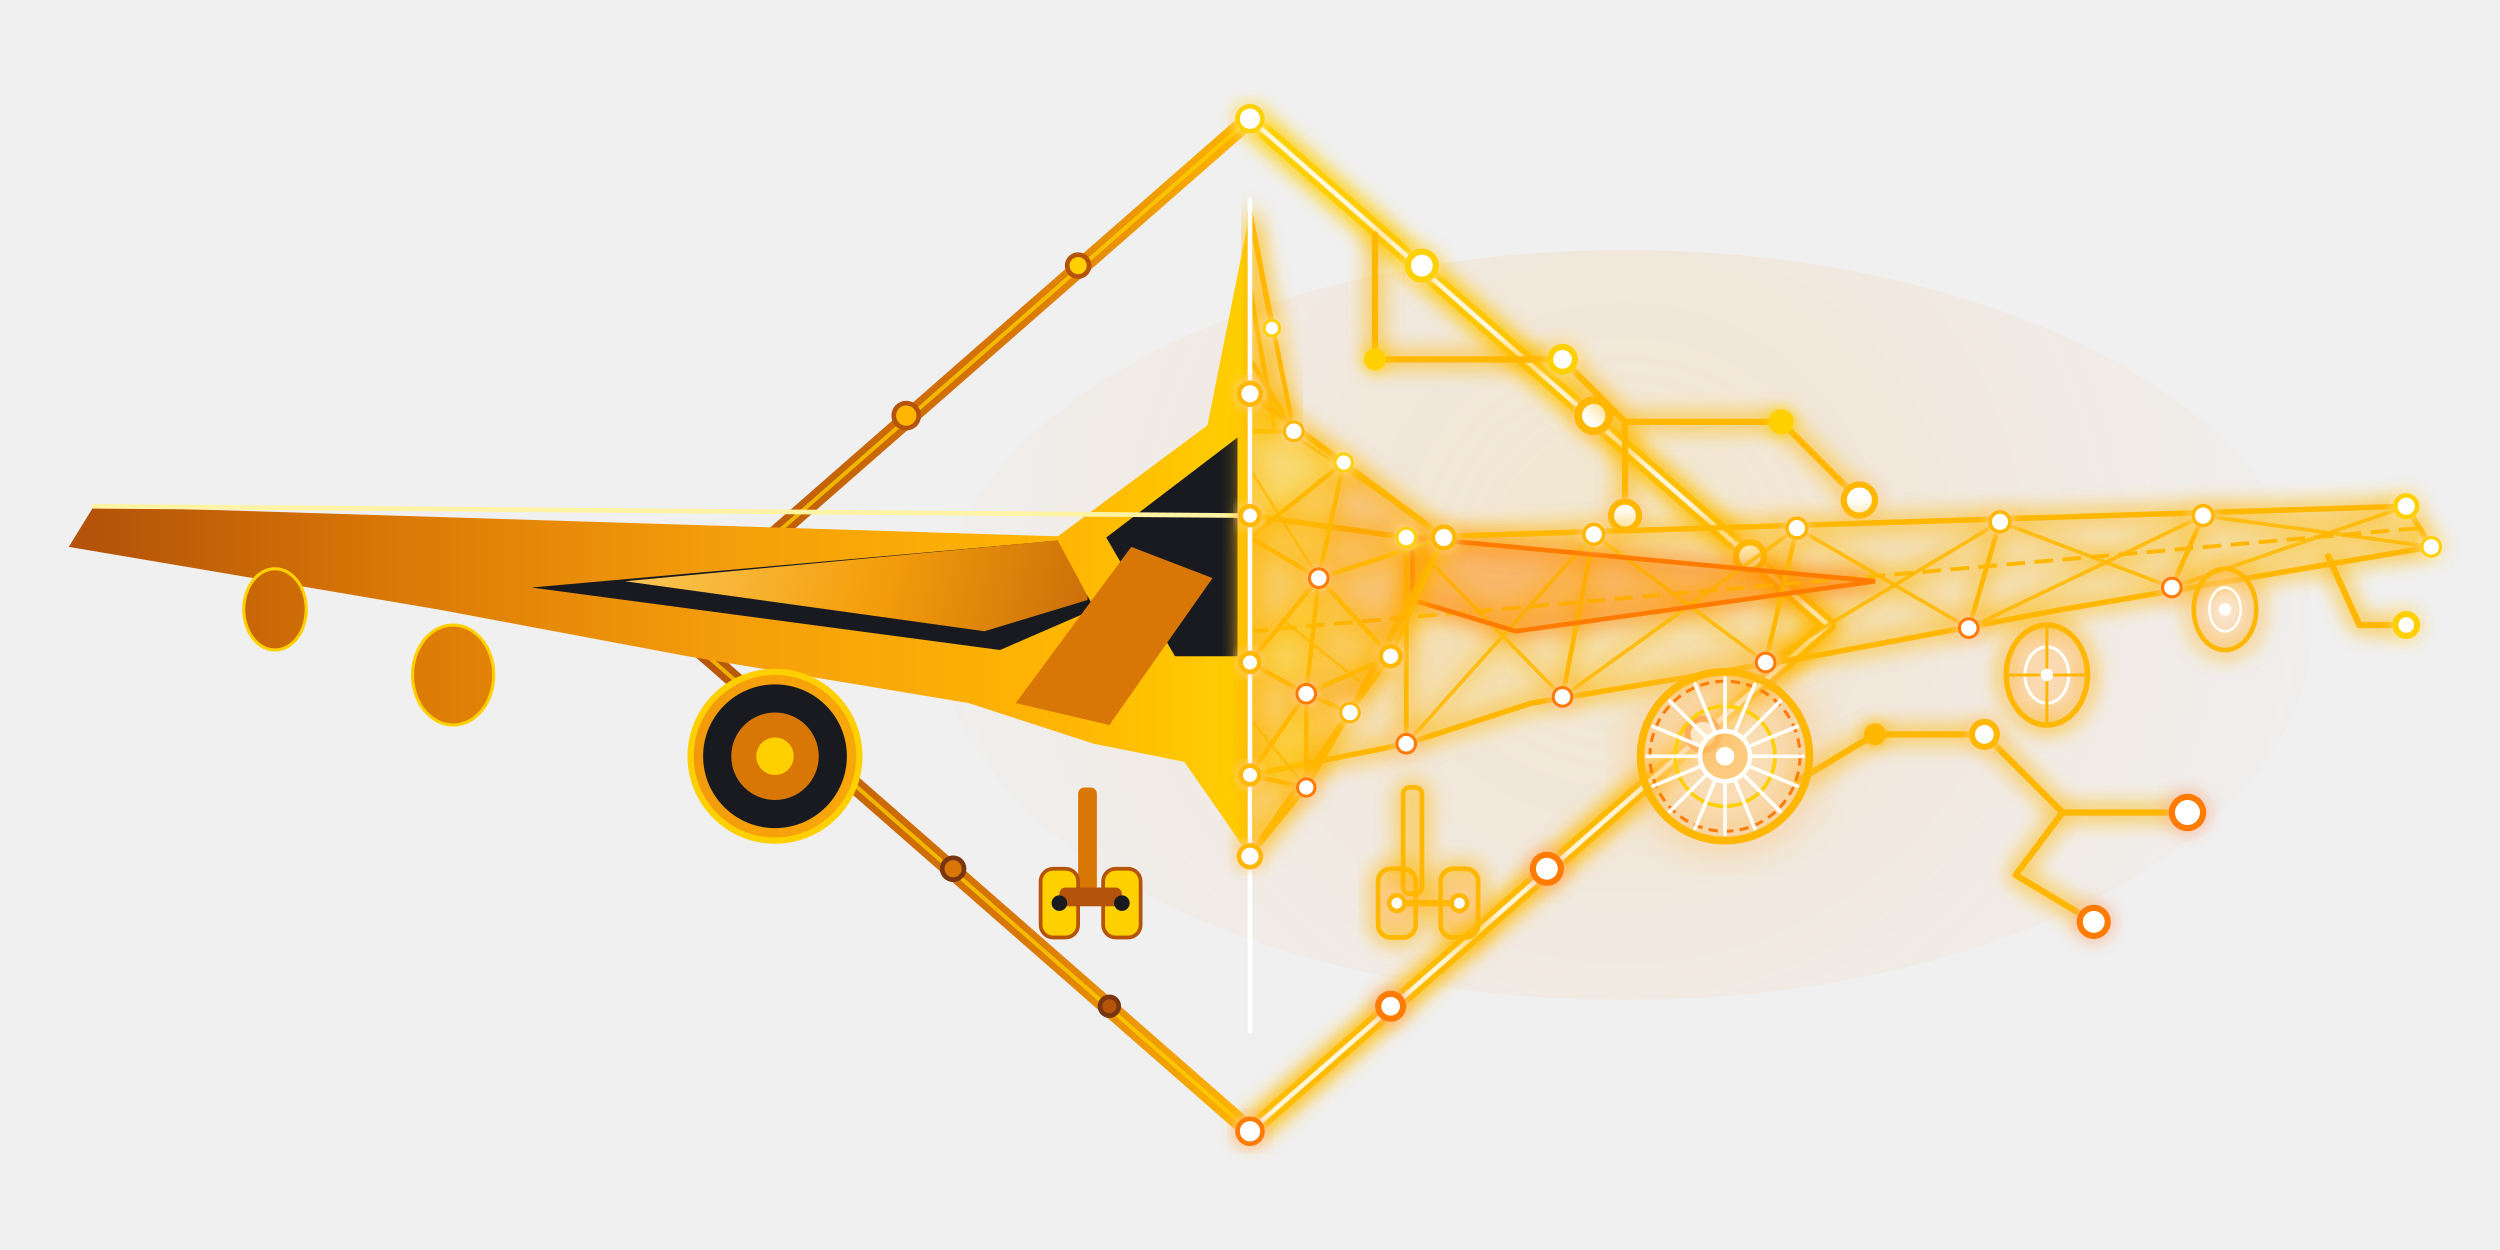
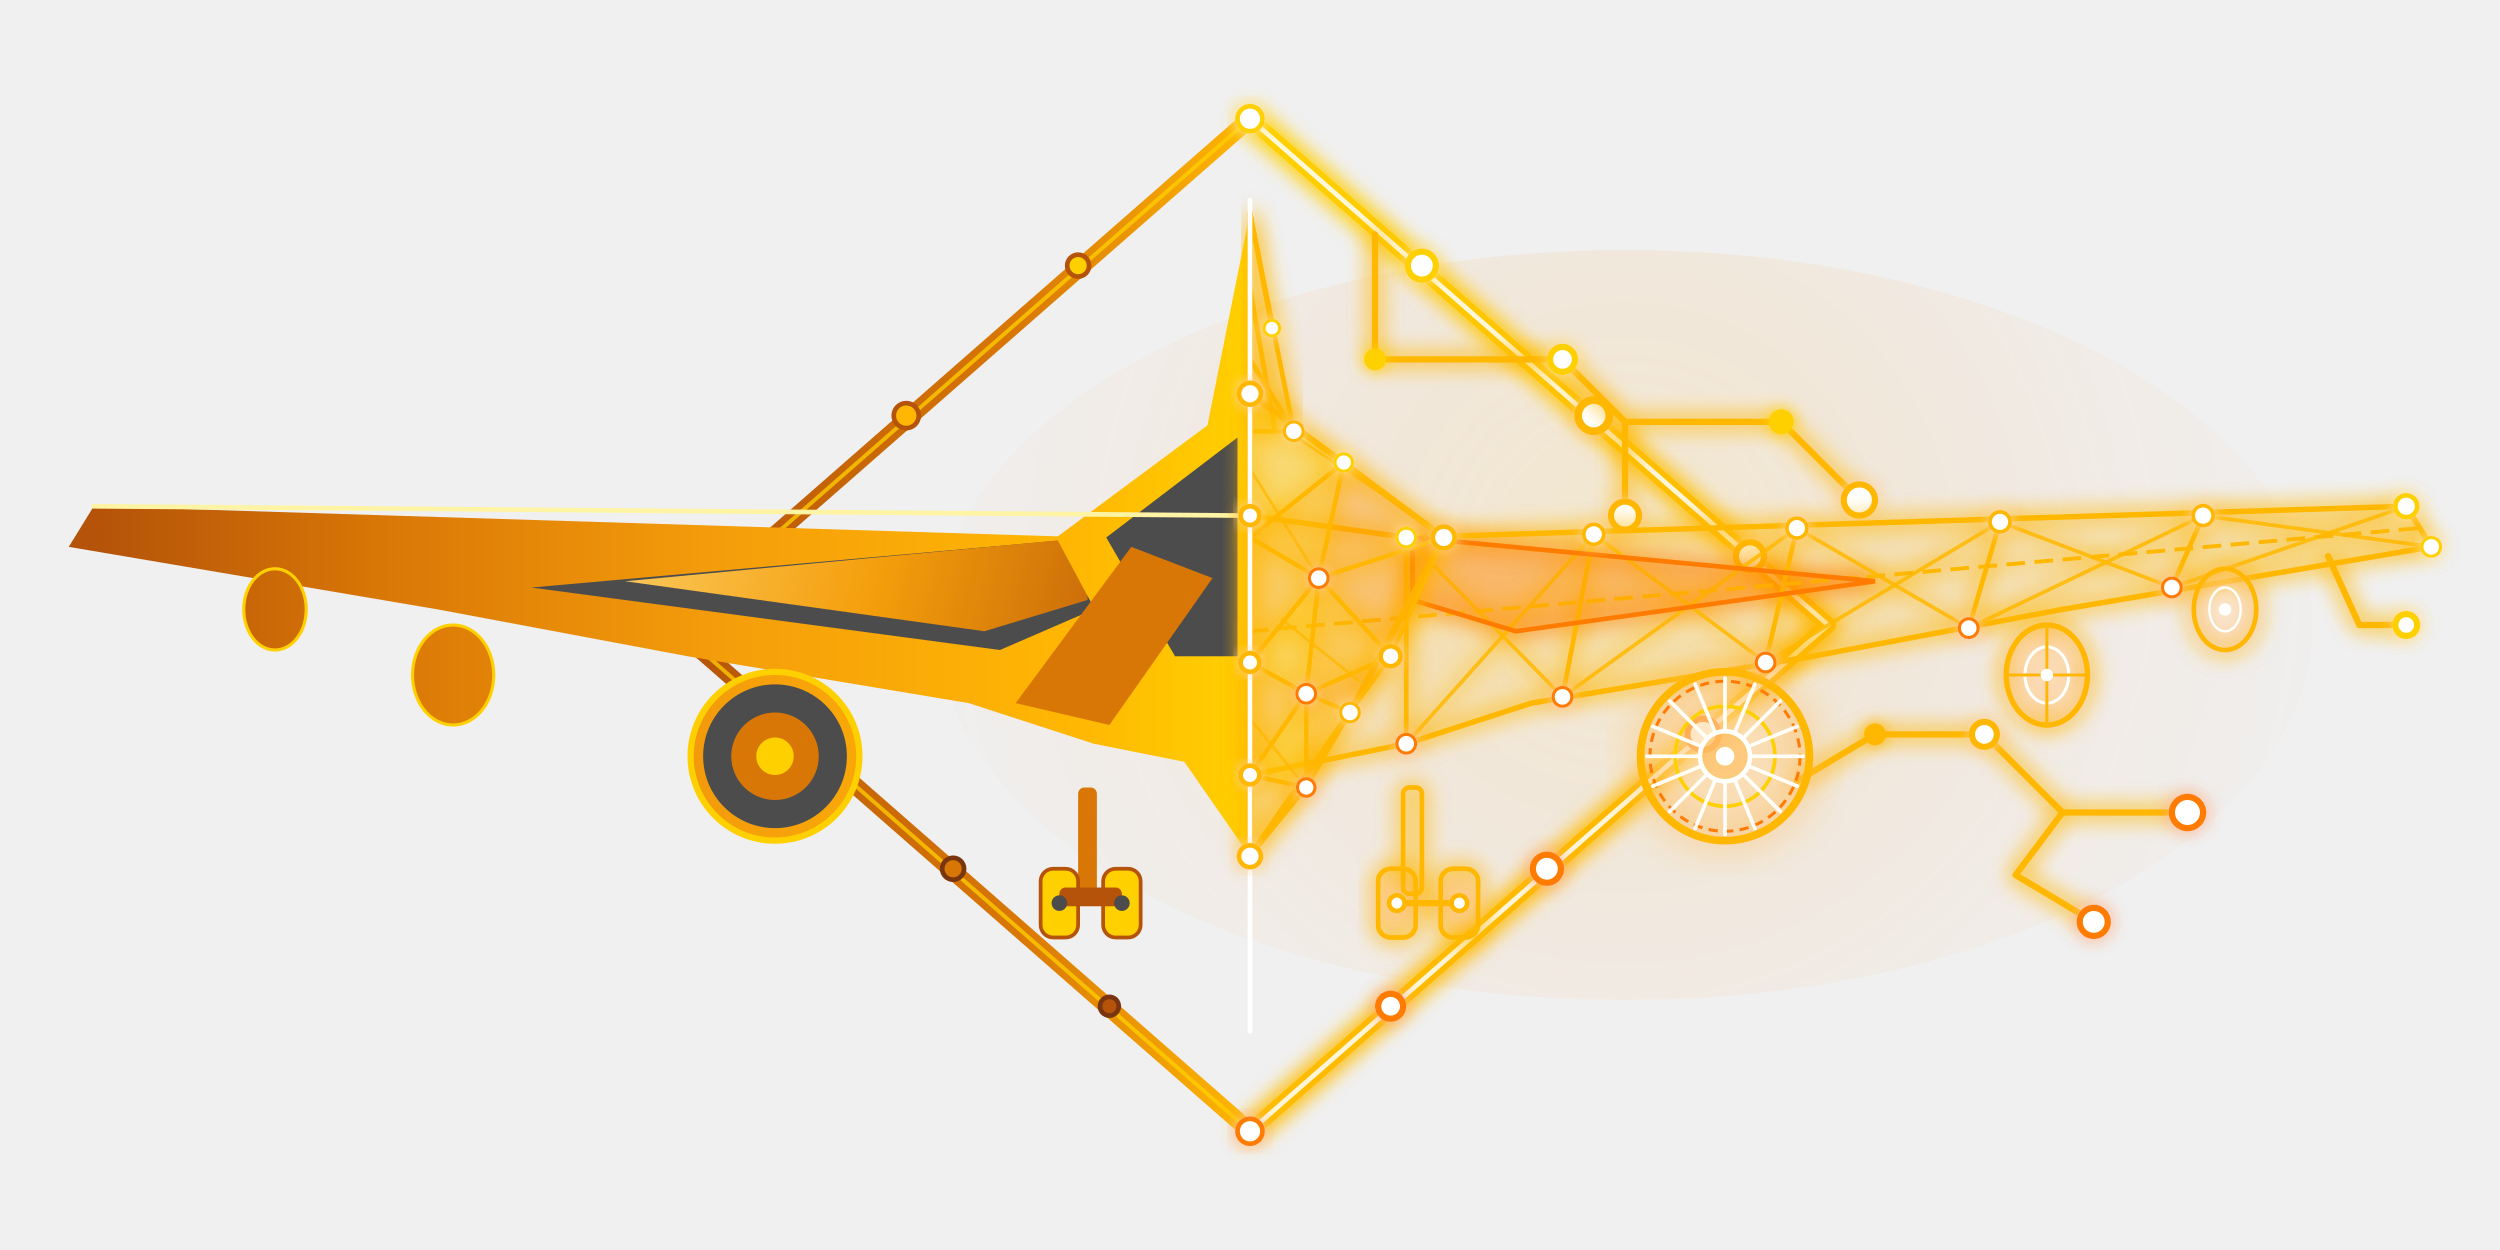
<svg xmlns="http://www.w3.org/2000/svg" viewBox="0 0 800 400" width="100%" height="100%" fill="none">
  <style>
    .aerotwin-layer-light { display: none; }
    .aerotwin-layer-dark { display: block; }
    @media (prefers-color-scheme: light) {
      .aerotwin-layer-light { display: block; }
      .aerotwin-layer-dark { display: none; }
    }
  </style>
  <defs>
    <filter id="gold-glow" x="-20%" y="-20%" width="140%" height="140%">
      <feGaussianBlur stdDeviation="3.5" result="blur" />
      <feMerge>
        <feMergeNode in="blur" />
        <feMergeNode in="blur" />
        <feMergeNode in="SourceGraphic" />
      </feMerge>
    </filter>
    <filter id="gold-node-glow" x="-40%" y="-40%" width="180%" height="180%">
      <feGaussianBlur stdDeviation="2.5" result="blur" />
      <feMerge>
        <feMergeNode in="blur" />
        <feMergeNode in="SourceGraphic" />
      </feMerge>
    </filter>
    <filter id="gold-soft-glow" x="-20%" y="-20%" width="140%" height="140%">
      <feGaussianBlur stdDeviation="6" result="blur" />
      <feMerge>
        <feMergeNode in="blur" />
        <feMergeNode in="SourceGraphic" />
      </feMerge>
    </filter>
    <linearGradient id="gold-phys-grad" x1="30" y1="200" x2="400" y2="200" gradientUnits="userSpaceOnUse">
      <stop offset="0%" stop-color="#b45309" />
      <stop offset="25%" stop-color="#d97706" />
      <stop offset="55%" stop-color="#f59e0b" />
      <stop offset="85%" stop-color="#ffb703" />
      <stop offset="100%" stop-color="#ffd000" />
    </linearGradient>
    <linearGradient id="gold-phys-specular" x1="120" y1="165" x2="380" y2="230" gradientUnits="userSpaceOnUse">
      <stop offset="0%" stop-color="#fff1a8" />
      <stop offset="60%" stop-color="#f59e0b" />
      <stop offset="100%" stop-color="#b45309" />
    </linearGradient>
    <linearGradient id="gold-frame-left" x1="215" y1="200" x2="400" y2="200" gradientUnits="userSpaceOnUse">
      <stop offset="0%" stop-color="#b45309" />
      <stop offset="60%" stop-color="#d97706" />
      <stop offset="100%" stop-color="#ffb703" />
    </linearGradient>
    <linearGradient id="gold-gradient" x1="400" y1="50" x2="780" y2="350" gradientUnits="userSpaceOnUse">
      <stop offset="0%" stop-color="#ffd000" />
      <stop offset="50%" stop-color="#ffb703" />
      <stop offset="100%" stop-color="#ff7b00" />
    </linearGradient>
    <linearGradient id="split-gold-grad" x1="400" y1="40" x2="400" y2="365" gradientUnits="userSpaceOnUse">
      <stop offset="0%" stop-color="#ffd000" stop-opacity="0.4" />
      <stop offset="30%" stop-color="#ffb703" stop-opacity="0.9" />
      <stop offset="70%" stop-color="#ffffff" stop-opacity="1" />
      <stop offset="100%" stop-color="#ff7b00" stop-opacity="0.5" />
    </linearGradient>
    <radialGradient id="gold-radial-bg" cx="520" cy="180" r="240" gradientUnits="userSpaceOnUse">
      <stop offset="0%" stop-color="#ffb703" stop-opacity="0.15" />
      <stop offset="60%" stop-color="#ff7b00" stop-opacity="0.05" />
      <stop offset="100%" stop-color="#ff7b00" stop-opacity="0" />
    </radialGradient>
    <filter id="grey-glow" x="-20%" y="-20%" width="140%" height="140%">
      <feDropShadow dx="0" dy="1" stdDeviation="2" flood-color="#475569" flood-opacity="0.25" />
    </filter>
    <filter id="grey-node-glow" x="-40%" y="-40%" width="180%" height="180%">
      <feDropShadow dx="0" dy="0.5" stdDeviation="1.5" flood-color="#1e293b" flood-opacity="0.3" />
    </filter>
    <linearGradient id="grey-gradient" x1="400" y1="50" x2="780" y2="350" gradientUnits="userSpaceOnUse">
      <stop offset="0%" stop-color="#334155" />
      <stop offset="50%" stop-color="#64748b" />
      <stop offset="100%" stop-color="#94a3b8" />
    </linearGradient>
    <linearGradient id="titanium-slate-grad" x1="50" y1="200" x2="400" y2="200" gradientUnits="userSpaceOnUse">
      <stop offset="0%" stop-color="#0f172a" />
      <stop offset="50%" stop-color="#1e293b" />
      <stop offset="100%" stop-color="#334155" />
    </linearGradient>
    <linearGradient id="split-grey-grad" x1="400" y1="40" x2="400" y2="365" gradientUnits="userSpaceOnUse">
      <stop offset="0%" stop-color="#334155" stop-opacity="0.6" />
      <stop offset="35%" stop-color="#64748b" stop-opacity="1" />
      <stop offset="70%" stop-color="#94a3b8" stop-opacity="1" />
      <stop offset="100%" stop-color="#cbd5e1" stop-opacity="0.8" />
    </linearGradient>
    <radialGradient id="grey-radial-bg" cx="520" cy="180" r="240" gradientUnits="userSpaceOnUse">
      <stop offset="0%" stop-color="#64748b" stop-opacity="0.1" />
      <stop offset="60%" stop-color="#94a3b8" stop-opacity="0.04" />
      <stop offset="100%" stop-color="#cbd5e1" stop-opacity="0" />
    </radialGradient>
  </defs>
  <g class="aerotwin-layer-dark">
    <ellipse cx="520" cy="200" rx="220" ry="120" fill="url(#gold-radial-bg)" pointer-events="none" />
    <polyline points="400,38 215,200 400,362" fill="none" stroke="url(#gold-frame-left)" stroke-width="5.5" stroke-linecap="round" stroke-linejoin="round" />
    <polyline points="400,38 215,200 400,362" fill="none" stroke="#ffd000" stroke-width="1.25" stroke-opacity="0.75" stroke-linecap="round" stroke-linejoin="round" />
    <circle cx="345" cy="85" r="3.5" fill="#ffd000" stroke="#b45309" stroke-width="1.5" />
    <circle cx="290" cy="133" r="4" fill="#ffb703" stroke="#b45309" stroke-width="1.5" />
    <circle cx="240" cy="178" r="3.5" fill="#ffb703" stroke="#b45309" stroke-width="1.5" />
    <circle cx="255" cy="235" r="4" fill="#d97706" stroke="#78350f" stroke-width="1.5" />
    <circle cx="305" cy="278" r="3.5" fill="#d97706" stroke="#78350f" stroke-width="1.5" />
    <circle cx="355" cy="322" r="3" fill="#b45309" stroke="#78350f" stroke-width="1.5" />
    <polyline points="400,38 585,200 400,362" fill="none" stroke="url(#gold-gradient)" stroke-width="5" stroke-linecap="round" stroke-linejoin="round" filter="url(#gold-glow)" />
    <polyline points="400,38 585,200 400,362" fill="none" stroke="#ffffff" stroke-width="1.5" stroke-opacity="0.85" />
    <g filter="url(#gold-node-glow)">
      <circle cx="455" cy="85" r="4.5" fill="#ffffff" stroke="#ffd000" stroke-width="2" />
      <circle cx="510" cy="133" r="5" fill="#ffffff" stroke="#ffb703" stroke-width="2.5" />
      <circle cx="560" cy="178" r="4.5" fill="#ffffff" stroke="#ffb703" stroke-width="2" />
      <circle cx="545" cy="235" r="5" fill="#ffffff" stroke="#ff7b00" stroke-width="2" />
      <circle cx="495" cy="278" r="4.5" fill="#ffffff" stroke="#ff7b00" stroke-width="2" />
      <circle cx="445" cy="322" r="4" fill="#ffffff" stroke="#ff7b00" stroke-width="2" />
    </g>
    <g stroke="#ffb703" stroke-width="2" fill="none" filter="url(#gold-glow)" stroke-linejoin="round" stroke-linecap="round">
      <polyline points="440,75 440,115 500,115" />
      <polyline points="500,115 520,135 520,165" />
      <polyline points="520,135 570,135 595,160" />
      <polyline points="575,250 600,235 635,235" />
      <polyline points="635,235 660,260 700,260" />
      <polyline points="660,260 645,280 670,295" />
      <polyline points="745,178 755,200 770,200" />
    </g>
    <g filter="url(#gold-node-glow)">
      <circle cx="440" cy="115" r="3.5" fill="#ffd000" />
      <circle cx="500" cy="115" r="4" fill="#ffffff" stroke="#ffd000" stroke-width="2" />
      <circle cx="520" cy="165" r="4.5" fill="#ffffff" stroke="#ffb703" stroke-width="2" />
      <circle cx="570" cy="135" r="4" fill="#ffd000" />
      <circle cx="595" cy="160" r="5" fill="#ffffff" stroke="#ffb703" stroke-width="2" />
      <circle cx="600" cy="235" r="3.5" fill="#ffb703" />
      <circle cx="635" cy="235" r="4" fill="#ffffff" stroke="#ffb703" stroke-width="2" />
      <circle cx="700" cy="260" r="5" fill="#ffffff" stroke="#ff7b00" stroke-width="2" />
      <circle cx="670" cy="295" r="4.5" fill="#ffffff" stroke="#ff7b00" stroke-width="2" />
      <circle cx="770" cy="200" r="3.5" fill="#ffffff" stroke="#ffd000" stroke-width="2" />
    </g>
    <g fill="url(#gold-phys-grad)">
      <polygon points="400,68 386,138 400,138" />
      <polygon points="400,165 350,172 30,162 22,175 140,195 220,210 310,225 350,238 400,248" />
-       <polygon points="350,172 170,188 320,208 350,195" fill="#181a20" />
+       <polygon points="350,172 170,188 320,208 350,195" fill="#4c4c4c" />
      <polygon points="348,172 200,186 315,202 348,192" fill="url(#gold-phys-specular)" />
      <polygon points="400,126 338,172 368,228 400,274" />
-       <polygon points="396,140 354,172 376,210 396,210" fill="#181a20" />
+       <polygon points="396,140 354,172 376,210 396,210" fill="#4c4c4c" />
      <polygon points="362,175 325,225 355,232 388,185" fill="#d97706" />
      <rect x="345" y="252" width="6" height="34" rx="2" fill="#d97706" />
      <rect x="333" y="278" width="12" height="22" rx="4" fill="#ffd000" stroke="#b45309" stroke-width="1.2" />
      <rect x="353" y="278" width="12" height="22" rx="4" fill="#ffd000" stroke="#b45309" stroke-width="1.2" />
      <rect x="339" y="284" width="20" height="6" rx="2" fill="#b45309" />
-       <circle cx="339" cy="289" r="2.5" fill="#181a20" />
-       <circle cx="359" cy="289" r="2.5" fill="#181a20" />
+       <circle cx="339" cy="289" r="2.5" fill="#4c4c4c" />
+       <circle cx="359" cy="289" r="2.5" fill="#4c4c4c" />
      <circle cx="248" cy="242" r="27" fill="url(#gold-phys-grad)" stroke="#ffd000" stroke-width="2" />
-       <circle cx="248" cy="242" r="23" fill="#181a20" />
+       <circle cx="248" cy="242" r="23" fill="#4c4c4c" />
      <circle cx="248" cy="242" r="14" fill="#d97706" />
      <circle cx="248" cy="242" r="6" fill="#ffd000" />
      <ellipse cx="145" cy="216" rx="13" ry="16" fill="url(#gold-phys-grad)" stroke="#ffd000" stroke-width="1" />
      <ellipse cx="88" cy="195" rx="10" ry="13" fill="url(#gold-phys-grad)" stroke="#ffd000" stroke-width="1" />
    </g>
    <line x1="30" y1="162" x2="400" y2="165" stroke="#fff4a3" stroke-width="1.5" stroke-linecap="round" />
    <g stroke="#ffb703" stroke-width="1.5" fill="none" filter="url(#gold-glow)">
      <polygon points="400,68 414,138 400,138" fill="rgba(255, 183, 3, 0.08)" />
      <line x1="400" y1="92" x2="408" y2="138" />
      <line x1="400" y1="115" x2="414" y2="138" />
      <line x1="400" y1="68" x2="407" y2="105" />
    </g>
    <g stroke="#ffb703" stroke-width="1.75" fill="none" filter="url(#gold-glow)">
      <polygon points="400,165 450,172 770,162 778,175 660,195 580,210 490,225 450,238 400,248" fill="rgba(255, 183, 3, 0.06)" />
      <line x1="450" y1="172" x2="450" y2="238" stroke-width="1.5" />
      <line x1="510" y1="171" x2="500" y2="223" stroke-width="1.5" />
      <line x1="575" y1="169" x2="565" y2="212" stroke-width="1.5" />
      <line x1="640" y1="167" x2="630" y2="201" stroke-width="1.5" />
      <line x1="705" y1="165" x2="695" y2="188" stroke-width="1.5" />
      <line x1="400" y1="202" x2="774" y2="169" stroke-width="1.25" stroke-dasharray="6 3" />
      <line x1="450" y1="172" x2="500" y2="223" stroke-width="1.2" opacity="0.85" />
      <line x1="510" y1="171" x2="450" y2="238" stroke-width="1.2" opacity="0.85" />
      <line x1="510" y1="171" x2="565" y2="212" stroke-width="1.2" opacity="0.85" />
      <line x1="575" y1="169" x2="500" y2="223" stroke-width="1.2" opacity="0.85" />
      <line x1="575" y1="169" x2="630" y2="201" stroke-width="1.2" opacity="0.85" />
      <line x1="640" y1="167" x2="565" y2="212" stroke-width="1.2" opacity="0.85" />
      <line x1="640" y1="167" x2="695" y2="188" stroke-width="1.2" opacity="0.85" />
      <line x1="705" y1="165" x2="630" y2="201" stroke-width="1.2" opacity="0.85" />
      <line x1="705" y1="165" x2="778" y2="175" stroke-width="1.2" opacity="0.85" />
      <line x1="770" y1="162" x2="695" y2="188" stroke-width="1.2" opacity="0.85" />
      <polygon points="452,172 600,186 485,202 452,192" fill="rgba(255, 123, 0, 0.16)" stroke="#ff7b00" stroke-width="1.5" />
    </g>
    <g stroke="#ffb703" stroke-width="1.3" fill="none" filter="url(#gold-glow)">
      <polygon points="400,126 462,172 432,228 400,274" fill="rgba(255, 183, 3, 0.08)" stroke-width="2" />
      <polygon points="400,126 430,148 400,172" fill="rgba(255, 208, 0, 0.14)" />
      <polygon points="430,148 462,172 422,185" fill="rgba(255, 123, 0, 0.1)" />
      <polygon points="400,172 430,148 422,185" fill="rgba(255, 183, 3, 0.16)" />
      <polygon points="400,172 422,185 400,212" fill="rgba(255, 183, 3, 0.12)" />
      <polygon points="422,185 462,172 445,210" fill="rgba(255, 123, 0, 0.08)" />
      <polygon points="422,185 445,210 418,222" fill="rgba(255, 183, 3, 0.14)" />
      <polygon points="400,212 422,185 418,222" fill="rgba(255, 208, 0, 0.15)" />
      <polygon points="400,212 418,222 400,248" fill="rgba(255, 183, 3, 0.12)" />
      <polygon points="418,222 445,210 432,228" fill="rgba(255, 123, 0, 0.08)" />
      <polygon points="418,222 432,228 418,252" fill="rgba(255, 183, 3, 0.12)" />
      <polygon points="400,248 418,222 418,252" fill="rgba(255, 208, 0, 0.16)" />
      <polygon points="400,248 418,252 400,274" fill="rgba(255, 183, 3, 0.08)" />
      <line x1="412" y1="138" x2="445" y2="160" stroke-width="0.9" opacity="0.75" />
      <line x1="400" y1="150" x2="422" y2="185" stroke-width="0.9" opacity="0.75" />
      <line x1="410" y1="198" x2="435" y2="218" stroke-width="0.9" opacity="0.75" />
      <line x1="400" y1="230" x2="418" y2="252" stroke-width="0.9" opacity="0.75" />
    </g>
    <g stroke="#ffb703" stroke-width="1.5" fill="none" filter="url(#gold-glow)">
      <rect x="449" y="252" width="6" height="34" rx="2" stroke-width="1.5" />
      <rect x="441" y="278" width="12" height="22" rx="4" stroke-width="1.5" fill="rgba(255, 183, 3, 0.15)" />
      <rect x="461" y="278" width="12" height="22" rx="4" stroke-width="1.5" fill="rgba(255, 183, 3, 0.15)" />
      <line x1="447" y1="289" x2="467" y2="289" stroke-width="2" />
      <circle cx="447" cy="289" r="2.5" fill="#ffffff" />
      <circle cx="467" cy="289" r="2.5" fill="#ffffff" />
    </g>
    <g filter="url(#gold-glow)">
      <ellipse cx="655" cy="216" rx="13" ry="16" fill="rgba(255, 183, 3, 0.15)" stroke="#ffb703" stroke-width="1.75" />
      <ellipse cx="655" cy="216" rx="7" ry="9" fill="none" stroke="#ffffff" stroke-width="1" />
      <line x1="642" y1="216" x2="668" y2="216" stroke="#ffb703" stroke-width="1" />
      <line x1="655" y1="200" x2="655" y2="232" stroke="#ffb703" stroke-width="1" />
      <circle cx="655" cy="216" r="2" fill="#ffffff" />
      <ellipse cx="712" cy="195" rx="10" ry="13" fill="rgba(255, 183, 3, 0.15)" stroke="#ffb703" stroke-width="1.5" />
      <ellipse cx="712" cy="195" rx="5" ry="7" fill="none" stroke="#ffffff" stroke-width="0.8" />
      <circle cx="712" cy="195" r="2" fill="#ffffff" />
    </g>
    <g transform="translate(552, 242)" filter="url(#gold-soft-glow)">
      <circle cx="0" cy="0" r="27" fill="rgba(255, 183, 3, 0.18)" stroke="#ffb703" stroke-width="2.5" />
      <circle cx="0" cy="0" r="24" fill="none" stroke="#ff7b00" stroke-width="1" stroke-dasharray="3 2" />
      <circle cx="0" cy="0" r="16" fill="none" stroke="#ffd000" stroke-width="1.25" />
      <circle cx="0" cy="0" r="8" fill="rgba(255, 183, 3, 0.5)" stroke="#ffffff" stroke-width="1.5" />
      <circle cx="0" cy="0" r="3" fill="#ffffff" />
      <g stroke="#ffffff" stroke-width="1.2" stroke-linecap="round" opacity="0.95">
        <line x1="0" y1="-8" x2="0" y2="-25" />
        <line x1="0" y1="8" x2="0" y2="25" />
        <line x1="-8" y1="0" x2="-25" y2="0" />
        <line x1="8" y1="0" x2="25" y2="0" />
        <line x1="-5.65" y1="-5.65" x2="-17.67" y2="-17.67" />
        <line x1="5.65" y1="-5.65" x2="17.67" y2="-17.67" />
        <line x1="-5.65" y1="5.65" x2="-17.67" y2="17.67" />
        <line x1="5.65" y1="5.65" x2="17.67" y2="17.67" />
        <line x1="-7.39" y1="-3.06" x2="-23.09" y2="-9.56" />
        <line x1="7.39" y1="-3.06" x2="23.09" y2="-9.56" />
        <line x1="-7.39" y1="3.06" x2="-23.09" y2="9.56" />
        <line x1="7.39" y1="3.06" x2="23.09" y2="9.56" />
        <line x1="-3.06" y1="-7.39" x2="-9.56" y2="-23.09" />
        <line x1="3.06" y1="-7.39" x2="9.56" y2="-23.09" />
        <line x1="-3.06" y1="7.39" x2="-9.56" y2="23.09" />
        <line x1="3.06" y1="7.39" x2="9.56" y2="23.09" />
      </g>
    </g>
    <g filter="url(#gold-node-glow)">
      <circle cx="430" cy="148" r="2.8" fill="#ffffff" stroke="#ffd000" stroke-width="1" />
      <circle cx="462" cy="172" r="3.5" fill="#ffffff" stroke="#ffb703" stroke-width="1.5" />
      <circle cx="422" cy="185" r="3" fill="#ffffff" stroke="#ff7b00" stroke-width="1" />
      <circle cx="445" cy="210" r="3.2" fill="#ffffff" stroke="#ffb703" stroke-width="1.5" />
      <circle cx="418" cy="222" r="3" fill="#ffffff" stroke="#ff7b00" stroke-width="1" />
      <circle cx="432" cy="228" r="3" fill="#ffffff" stroke="#ffb703" stroke-width="1" />
      <circle cx="418" cy="252" r="2.8" fill="#ffffff" stroke="#ff7b00" stroke-width="1" />
      <circle cx="450" cy="172" r="3" fill="#ffffff" stroke="#ffd000" stroke-width="1" />
      <circle cx="510" cy="171" r="3.2" fill="#ffffff" stroke="#ffb703" stroke-width="1.2" />
      <circle cx="575" cy="169" r="3.2" fill="#ffffff" stroke="#ffb703" stroke-width="1.2" />
      <circle cx="640" cy="167" r="3.2" fill="#ffffff" stroke="#ffb703" stroke-width="1.2" />
      <circle cx="705" cy="165" r="3.2" fill="#ffffff" stroke="#ffb703" stroke-width="1.2" />
      <circle cx="770" cy="162" r="3.5" fill="#ffffff" stroke="#ffd000" stroke-width="1.5" />
      <circle cx="450" cy="238" r="3" fill="#ffffff" stroke="#ff7b00" stroke-width="1" />
      <circle cx="500" cy="223" r="3" fill="#ffffff" stroke="#ff7b00" stroke-width="1" />
      <circle cx="565" cy="212" r="3" fill="#ffffff" stroke="#ff7b00" stroke-width="1" />
      <circle cx="630" cy="201" r="3" fill="#ffffff" stroke="#ff7b00" stroke-width="1" />
      <circle cx="695" cy="188" r="3" fill="#ffffff" stroke="#ff7b00" stroke-width="1" />
      <circle cx="778" cy="175" r="3" fill="#ffffff" stroke="#ffd000" stroke-width="1" />
      <circle cx="407" cy="105" r="2.5" fill="#ffffff" stroke="#ffd000" stroke-width="1" />
      <circle cx="414" cy="138" r="3" fill="#ffffff" stroke="#ffb703" stroke-width="1" />
    </g>
    <line x1="400" y1="36" x2="400" y2="364" stroke="url(#split-gold-grad)" stroke-width="3.5" stroke-linecap="round" filter="url(#gold-glow)" />
    <line x1="400" y1="64" x2="400" y2="330" stroke="#ffffff" stroke-width="1.5" stroke-linecap="round" />
    <circle cx="400" cy="38" r="4" fill="#ffffff" stroke="#ffd000" stroke-width="1.5" filter="url(#gold-node-glow)" />
    <circle cx="400" cy="126" r="3.5" fill="#ffffff" stroke="#ffb703" stroke-width="1.5" filter="url(#gold-node-glow)" />
    <circle cx="400" cy="165" r="3" fill="#ffffff" stroke="#ffb703" stroke-width="1.5" filter="url(#gold-node-glow)" />
    <circle cx="400" cy="212" r="3" fill="#ffffff" stroke="#ffb703" stroke-width="1.5" filter="url(#gold-node-glow)" />
    <circle cx="400" cy="248" r="3" fill="#ffffff" stroke="#ffb703" stroke-width="1.5" filter="url(#gold-node-glow)" />
    <circle cx="400" cy="274" r="3.5" fill="#ffffff" stroke="#ffb703" stroke-width="1.5" filter="url(#gold-node-glow)" />
    <circle cx="400" cy="362" r="4" fill="#ffffff" stroke="#ff7b00" stroke-width="1.5" filter="url(#gold-node-glow)" />
  </g>
  <g class="aerotwin-layer-light">
    <ellipse cx="520" cy="200" rx="220" ry="120" fill="url(#grey-radial-bg)" pointer-events="none" />
    <polyline points="400,38 215,200 400,362" fill="none" stroke="#1e293b" stroke-width="6" stroke-linecap="round" stroke-linejoin="round" />
    <polyline points="400,38 585,200 400,362" fill="none" stroke="url(#grey-gradient)" stroke-width="5" stroke-linecap="round" stroke-linejoin="round" filter="url(#grey-glow)" />
    <polyline points="400,38 585,200 400,362" fill="none" stroke="#cbd5e1" stroke-width="1.5" stroke-opacity="0.9" />
    <g filter="url(#grey-node-glow)">
      <circle cx="455" cy="85" r="4.5" fill="#ffffff" stroke="#334155" stroke-width="2" />
      <circle cx="510" cy="133" r="5" fill="#ffffff" stroke="#475569" stroke-width="2.5" />
      <circle cx="560" cy="178" r="4.5" fill="#ffffff" stroke="#64748b" stroke-width="2" />
      <circle cx="545" cy="235" r="5" fill="#ffffff" stroke="#64748b" stroke-width="2" />
      <circle cx="495" cy="278" r="4.5" fill="#ffffff" stroke="#475569" stroke-width="2" />
      <circle cx="445" cy="322" r="4" fill="#ffffff" stroke="#334155" stroke-width="2" />
    </g>
    <g stroke="#64748b" stroke-width="2" fill="none" stroke-linejoin="round" stroke-linecap="round">
      <polyline points="440,75 440,115 500,115" />
      <polyline points="500,115 520,135 520,165" />
      <polyline points="520,135 570,135 595,160" />
      <polyline points="575,250 600,235 635,235" />
      <polyline points="635,235 660,260 700,260" />
      <polyline points="660,260 645,280 670,295" />
      <polyline points="745,178 755,200 770,200" />
    </g>
    <g filter="url(#grey-node-glow)">
      <circle cx="440" cy="115" r="3.5" fill="#475569" />
      <circle cx="500" cy="115" r="4" fill="#ffffff" stroke="#475569" stroke-width="2" />
      <circle cx="520" cy="165" r="4.5" fill="#ffffff" stroke="#64748b" stroke-width="2" />
      <circle cx="570" cy="135" r="4" fill="#475569" />
      <circle cx="595" cy="160" r="5" fill="#ffffff" stroke="#64748b" stroke-width="2" />
      <circle cx="600" cy="235" r="3.5" fill="#64748b" />
      <circle cx="635" cy="235" r="4" fill="#ffffff" stroke="#64748b" stroke-width="2" />
      <circle cx="700" cy="260" r="5" fill="#ffffff" stroke="#475569" stroke-width="2" />
      <circle cx="670" cy="295" r="4.5" fill="#ffffff" stroke="#475569" stroke-width="2" />
      <circle cx="770" cy="200" r="3.5" fill="#ffffff" stroke="#64748b" stroke-width="2" />
    </g>
    <g fill="url(#titanium-slate-grad)">
      <polygon points="400,68 386,138 400,138" />
      <polygon points="400,165 350,172 30,162 22,175 140,195 220,210 310,225 350,238 400,248" />
      <polygon points="350,172 170,188 320,208 350,195" fill="#f8fafc" />
      <polygon points="348,172 200,186 315,202 348,192" />
      <polygon points="400,126 338,172 368,228 400,274" />
      <polygon points="396,140 354,172 376,210 396,210" fill="#f8fafc" />
      <polygon points="362,175 325,225 355,232 388,185" />
      <rect x="345" y="252" width="6" height="34" rx="2" />
      <rect x="333" y="278" width="12" height="22" rx="4" />
      <rect x="353" y="278" width="12" height="22" rx="4" />
      <rect x="339" y="284" width="20" height="6" rx="2" />
      <circle cx="248" cy="242" r="27" />
      <ellipse cx="145" cy="216" rx="13" ry="16" />
      <ellipse cx="88" cy="195" rx="10" ry="13" />
    </g>
    <g stroke="#475569" stroke-width="1.5" fill="none">
      <polygon points="400,68 414,138 400,138" fill="rgba(71, 85, 105, 0.08)" />
      <line x1="400" y1="92" x2="408" y2="138" />
      <line x1="400" y1="115" x2="414" y2="138" />
      <line x1="400" y1="68" x2="407" y2="105" />
    </g>
    <g stroke="#475569" stroke-width="1.75" fill="none">
      <polygon points="400,165 450,172 770,162 778,175 660,195 580,210 490,225 450,238 400,248" fill="rgba(100, 116, 139, 0.08)" />
      <line x1="450" y1="172" x2="450" y2="238" stroke-width="1.5" />
      <line x1="510" y1="171" x2="500" y2="223" stroke-width="1.5" />
      <line x1="575" y1="169" x2="565" y2="212" stroke-width="1.5" />
      <line x1="640" y1="167" x2="630" y2="201" stroke-width="1.5" />
      <line x1="705" y1="165" x2="695" y2="188" stroke-width="1.5" />
      <line x1="400" y1="202" x2="774" y2="169" stroke-width="1.25" stroke-dasharray="6 3" stroke="#64748b" />
      <line x1="450" y1="172" x2="500" y2="223" stroke-width="1.2" stroke="#64748b" opacity="0.85" />
      <line x1="510" y1="171" x2="450" y2="238" stroke-width="1.2" stroke="#64748b" opacity="0.85" />
      <line x1="510" y1="171" x2="565" y2="212" stroke-width="1.2" stroke="#64748b" opacity="0.85" />
      <line x1="575" y1="169" x2="500" y2="223" stroke-width="1.2" opacity="0.85" stroke="#64748b" />
      <line x1="575" y1="169" x2="630" y2="201" stroke-width="1.2" opacity="0.85" stroke="#64748b" />
      <line x1="640" y1="167" x2="565" y2="212" stroke-width="1.2" opacity="0.85" stroke="#64748b" />
      <line x1="640" y1="167" x2="695" y2="188" stroke-width="1.2" opacity="0.85" stroke="#64748b" />
      <line x1="705" y1="165" x2="630" y2="201" stroke-width="1.2" opacity="0.85" stroke="#64748b" />
      <line x1="705" y1="165" x2="778" y2="175" stroke-width="1.2" opacity="0.85" stroke="#64748b" />
      <line x1="770" y1="162" x2="695" y2="188" stroke-width="1.2" opacity="0.85" stroke="#64748b" />
      <polygon points="452,172 600,186 485,202 452,192" fill="rgba(71, 85, 105, 0.15)" stroke="#64748b" stroke-width="1.5" />
    </g>
    <g stroke="#475569" stroke-width="1.3" fill="none">
      <polygon points="400,126 462,172 432,228 400,274" fill="rgba(71, 85, 105, 0.08)" stroke-width="2" />
      <polygon points="400,126 430,148 400,172" fill="rgba(100, 116, 139, 0.12)" />
      <polygon points="430,148 462,172 422,185" fill="rgba(71, 85, 105, 0.1)" />
      <polygon points="400,172 430,148 422,185" fill="rgba(100, 116, 139, 0.14)" />
      <polygon points="400,172 422,185 400,212" fill="rgba(71, 85, 105, 0.1)" />
      <polygon points="422,185 462,172 445,210" fill="rgba(100, 116, 139, 0.08)" />
      <polygon points="422,185 445,210 418,222" fill="rgba(71, 85, 105, 0.12)" />
      <polygon points="400,212 422,185 418,222" fill="rgba(100, 116, 139, 0.15)" />
      <polygon points="400,212 418,222 400,248" fill="rgba(71, 85, 105, 0.12)" />
      <polygon points="418,222 445,210 432,228" fill="rgba(100, 116, 139, 0.08)" />
      <polygon points="418,222 432,228 418,252" fill="rgba(71, 85, 105, 0.1)" />
      <polygon points="400,248 418,222 418,252" fill="rgba(100, 116, 139, 0.14)" />
      <polygon points="400,248 418,252 400,274" fill="rgba(71, 85, 105, 0.08)" />
      <line x1="412" y1="138" x2="445" y2="160" stroke-width="0.9" stroke="#64748b" opacity="0.75" />
      <line x1="400" y1="150" x2="422" y2="185" stroke-width="0.9" stroke="#64748b" opacity="0.75" />
      <line x1="410" y1="198" x2="435" y2="218" stroke-width="0.9" stroke="#64748b" opacity="0.75" />
      <line x1="400" y1="230" x2="418" y2="252" stroke-width="0.9" stroke="#64748b" opacity="0.75" />
    </g>
    <g stroke="#475569" stroke-width="1.5" fill="none">
      <rect x="449" y="252" width="6" height="34" rx="2" stroke-width="1.5" />
      <rect x="441" y="278" width="12" height="22" rx="4" stroke-width="1.5" fill="rgba(71, 85, 105, 0.12)" />
      <rect x="461" y="278" width="12" height="22" rx="4" stroke-width="1.5" fill="rgba(71, 85, 105, 0.12)" />
      <line x1="447" y1="289" x2="467" y2="289" stroke-width="2" stroke="#64748b" />
      <circle cx="447" cy="289" r="2.5" fill="#ffffff" stroke="#475569" stroke-width="1" />
      <circle cx="467" cy="289" r="2.5" fill="#ffffff" stroke="#475569" stroke-width="1" />
    </g>
    <g>
      <ellipse cx="655" cy="216" rx="13" ry="16" fill="rgba(100, 116, 139, 0.12)" stroke="#475569" stroke-width="1.75" />
      <ellipse cx="655" cy="216" rx="7" ry="9" fill="none" stroke="#64748b" stroke-width="1" />
      <line x1="642" y1="216" x2="668" y2="216" stroke="#64748b" stroke-width="1" />
      <line x1="655" y1="200" x2="655" y2="232" stroke="#64748b" stroke-width="1" />
      <circle cx="655" cy="216" r="2" fill="#334155" />
      <ellipse cx="712" cy="195" rx="10" ry="13" fill="rgba(100, 116, 139, 0.12)" stroke="#475569" stroke-width="1.5" />
      <ellipse cx="712" cy="195" rx="5" ry="7" fill="none" stroke="#64748b" stroke-width="0.8" />
      <circle cx="712" cy="195" r="2" fill="#334155" />
    </g>
    <g transform="translate(552, 242)">
      <circle cx="0" cy="0" r="27" fill="rgba(100, 116, 139, 0.15)" stroke="#334155" stroke-width="2.5" />
      <circle cx="0" cy="0" r="24" fill="none" stroke="#64748b" stroke-width="1" stroke-dasharray="3 2" />
      <circle cx="0" cy="0" r="16" fill="none" stroke="#94a3b8" stroke-width="1.25" />
      <circle cx="0" cy="0" r="8" fill="rgba(100, 116, 139, 0.3)" stroke="#334155" stroke-width="1.5" />
      <circle cx="0" cy="0" r="3" fill="#1e293b" />
      <g stroke="#334155" stroke-width="1.2" stroke-linecap="round" opacity="0.95">
        <line x1="0" y1="-8" x2="0" y2="-25" />
        <line x1="0" y1="8" x2="0" y2="25" />
        <line x1="-8" y1="0" x2="-25" y2="0" />
        <line x1="8" y1="0" x2="25" y2="0" />
        <line x1="-5.65" y1="-5.65" x2="-17.67" y2="-17.67" />
        <line x1="5.65" y1="-5.65" x2="17.67" y2="-17.67" />
        <line x1="-5.65" y1="5.65" x2="-17.67" y2="17.67" />
        <line x1="5.65" y1="5.65" x2="17.67" y2="17.67" />
        <line x1="-7.39" y1="-3.06" x2="-23.09" y2="-9.56" />
        <line x1="7.39" y1="-3.06" x2="23.09" y2="-9.56" />
        <line x1="-7.39" y1="3.06" x2="-23.09" y2="9.56" />
        <line x1="7.39" y1="3.06" x2="23.09" y2="9.56" />
        <line x1="-3.06" y1="-7.39" x2="-9.56" y2="-23.09" />
        <line x1="3.06" y1="-7.39" x2="9.56" y2="-23.09" />
        <line x1="-3.06" y1="7.39" x2="-9.56" y2="23.09" />
        <line x1="3.06" y1="7.39" x2="9.56" y2="23.09" />
      </g>
    </g>
    <g filter="url(#grey-node-glow)">
      <circle cx="430" cy="148" r="2.8" fill="#ffffff" stroke="#475569" stroke-width="1" />
      <circle cx="462" cy="172" r="3.5" fill="#ffffff" stroke="#334155" stroke-width="1.5" />
      <circle cx="422" cy="185" r="3" fill="#ffffff" stroke="#64748b" stroke-width="1" />
      <circle cx="445" cy="210" r="3.2" fill="#ffffff" stroke="#334155" stroke-width="1.5" />
      <circle cx="418" cy="222" r="3" fill="#ffffff" stroke="#64748b" stroke-width="1" />
      <circle cx="432" cy="228" r="3" fill="#ffffff" stroke="#334155" stroke-width="1" />
      <circle cx="418" cy="252" r="2.8" fill="#ffffff" stroke="#64748b" stroke-width="1" />
      <circle cx="450" cy="172" r="3" fill="#ffffff" stroke="#475569" stroke-width="1" />
      <circle cx="510" cy="171" r="3.2" fill="#ffffff" stroke="#475569" stroke-width="1.2" />
      <circle cx="575" cy="169" r="3.2" fill="#ffffff" stroke="#64748b" stroke-width="1.2" />
      <circle cx="640" cy="167" r="3.2" fill="#ffffff" stroke="#64748b" stroke-width="1.2" />
      <circle cx="705" cy="165" r="3.2" fill="#ffffff" stroke="#64748b" stroke-width="1.2" />
      <circle cx="770" cy="162" r="3.5" fill="#ffffff" stroke="#334155" stroke-width="1.5" />
      <circle cx="450" cy="238" r="3" fill="#ffffff" stroke="#64748b" stroke-width="1" />
      <circle cx="500" cy="223" r="3" fill="#ffffff" stroke="#64748b" stroke-width="1" />
      <circle cx="565" cy="212" r="3" fill="#ffffff" stroke="#64748b" stroke-width="1" />
      <circle cx="630" cy="201" r="3" fill="#ffffff" stroke="#64748b" stroke-width="1" />
      <circle cx="695" cy="188" r="3" fill="#ffffff" stroke="#64748b" stroke-width="1" />
      <circle cx="778" cy="175" r="3" fill="#ffffff" stroke="#475569" stroke-width="1" />
      <circle cx="407" cy="105" r="2.5" fill="#ffffff" stroke="#475569" stroke-width="1" />
      <circle cx="414" cy="138" r="3" fill="#ffffff" stroke="#334155" stroke-width="1" />
    </g>
    <line x1="400" y1="36" x2="400" y2="364" stroke="url(#split-grey-grad)" stroke-width="3.5" stroke-linecap="round" />
    <line x1="400" y1="64" x2="400" y2="330" stroke="#1e293b" stroke-width="1.5" stroke-linecap="round" />
    <circle cx="400" cy="38" r="4" fill="#ffffff" stroke="#1e293b" stroke-width="1.5" filter="url(#grey-node-glow)" />
    <circle cx="400" cy="126" r="3.5" fill="#ffffff" stroke="#334155" stroke-width="1.5" filter="url(#grey-node-glow)" />
    <circle cx="400" cy="165" r="3" fill="#ffffff" stroke="#334155" stroke-width="1.5" filter="url(#grey-node-glow)" />
    <circle cx="400" cy="212" r="3" fill="#ffffff" stroke="#475569" stroke-width="1.5" filter="url(#grey-node-glow)" />
    <circle cx="400" cy="248" r="3" fill="#ffffff" stroke="#475569" stroke-width="1.5" filter="url(#grey-node-glow)" />
    <circle cx="400" cy="274" r="3.5" fill="#ffffff" stroke="#334155" stroke-width="1.5" filter="url(#grey-node-glow)" />
    <circle cx="400" cy="362" r="4" fill="#ffffff" stroke="#1e293b" stroke-width="1.5" filter="url(#grey-node-glow)" />
  </g>
</svg>
